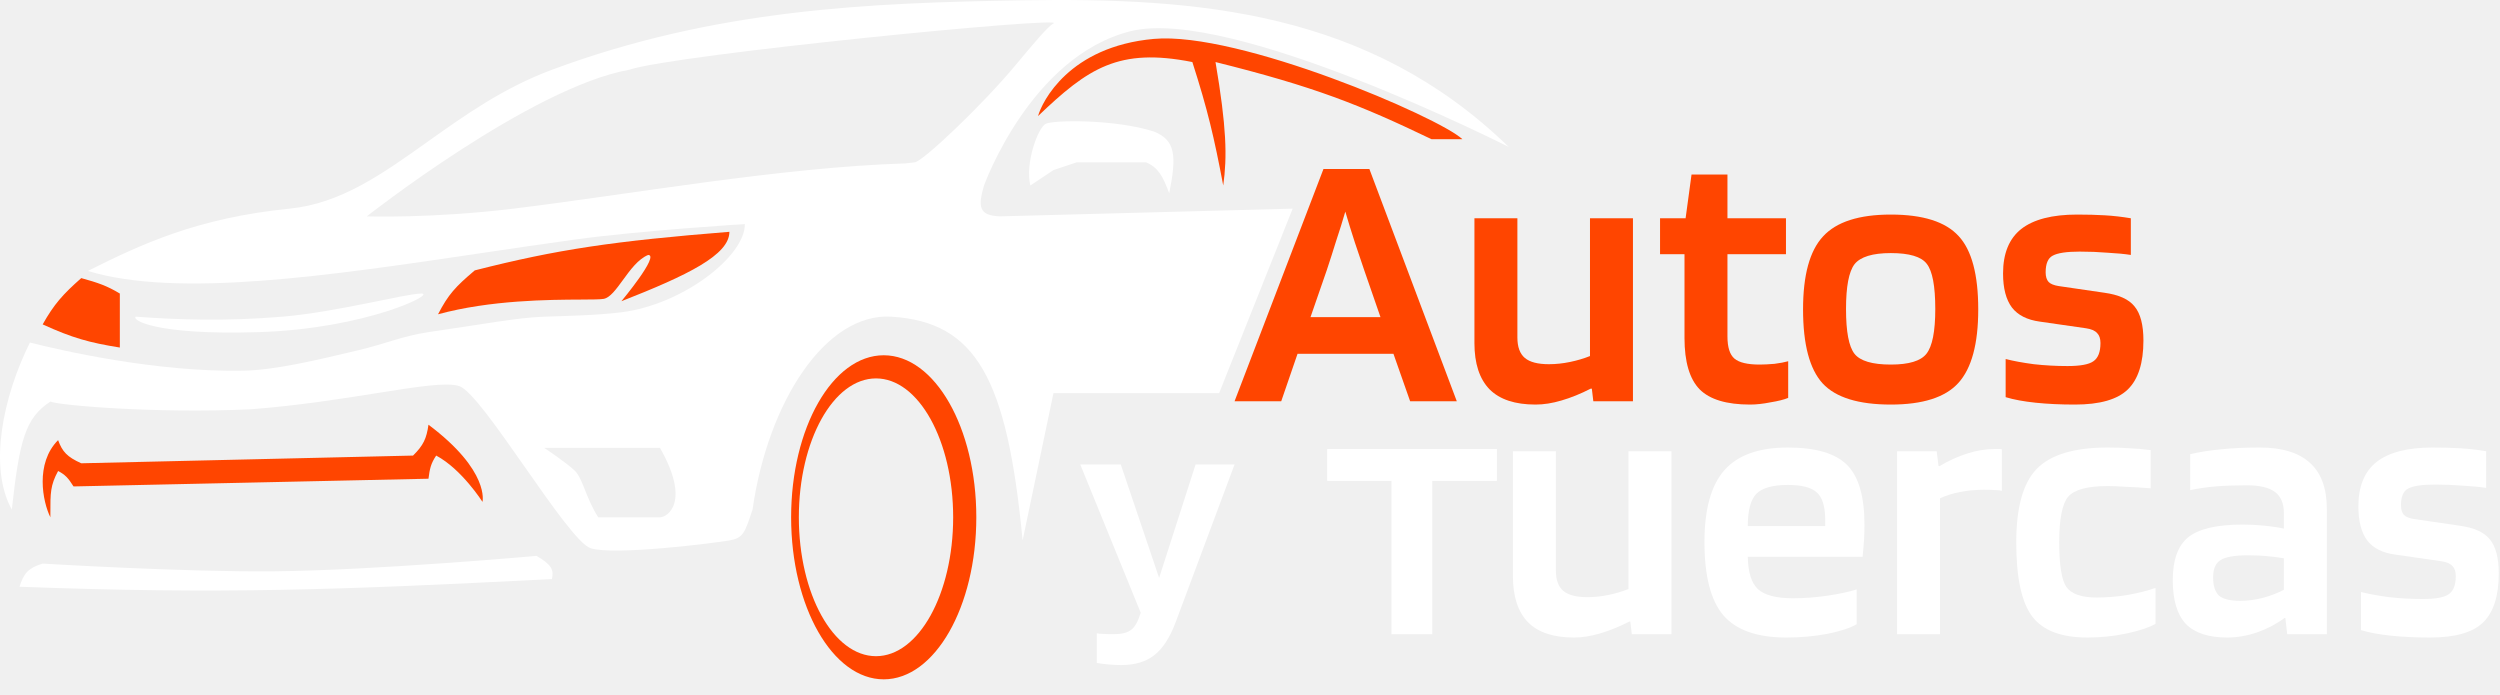
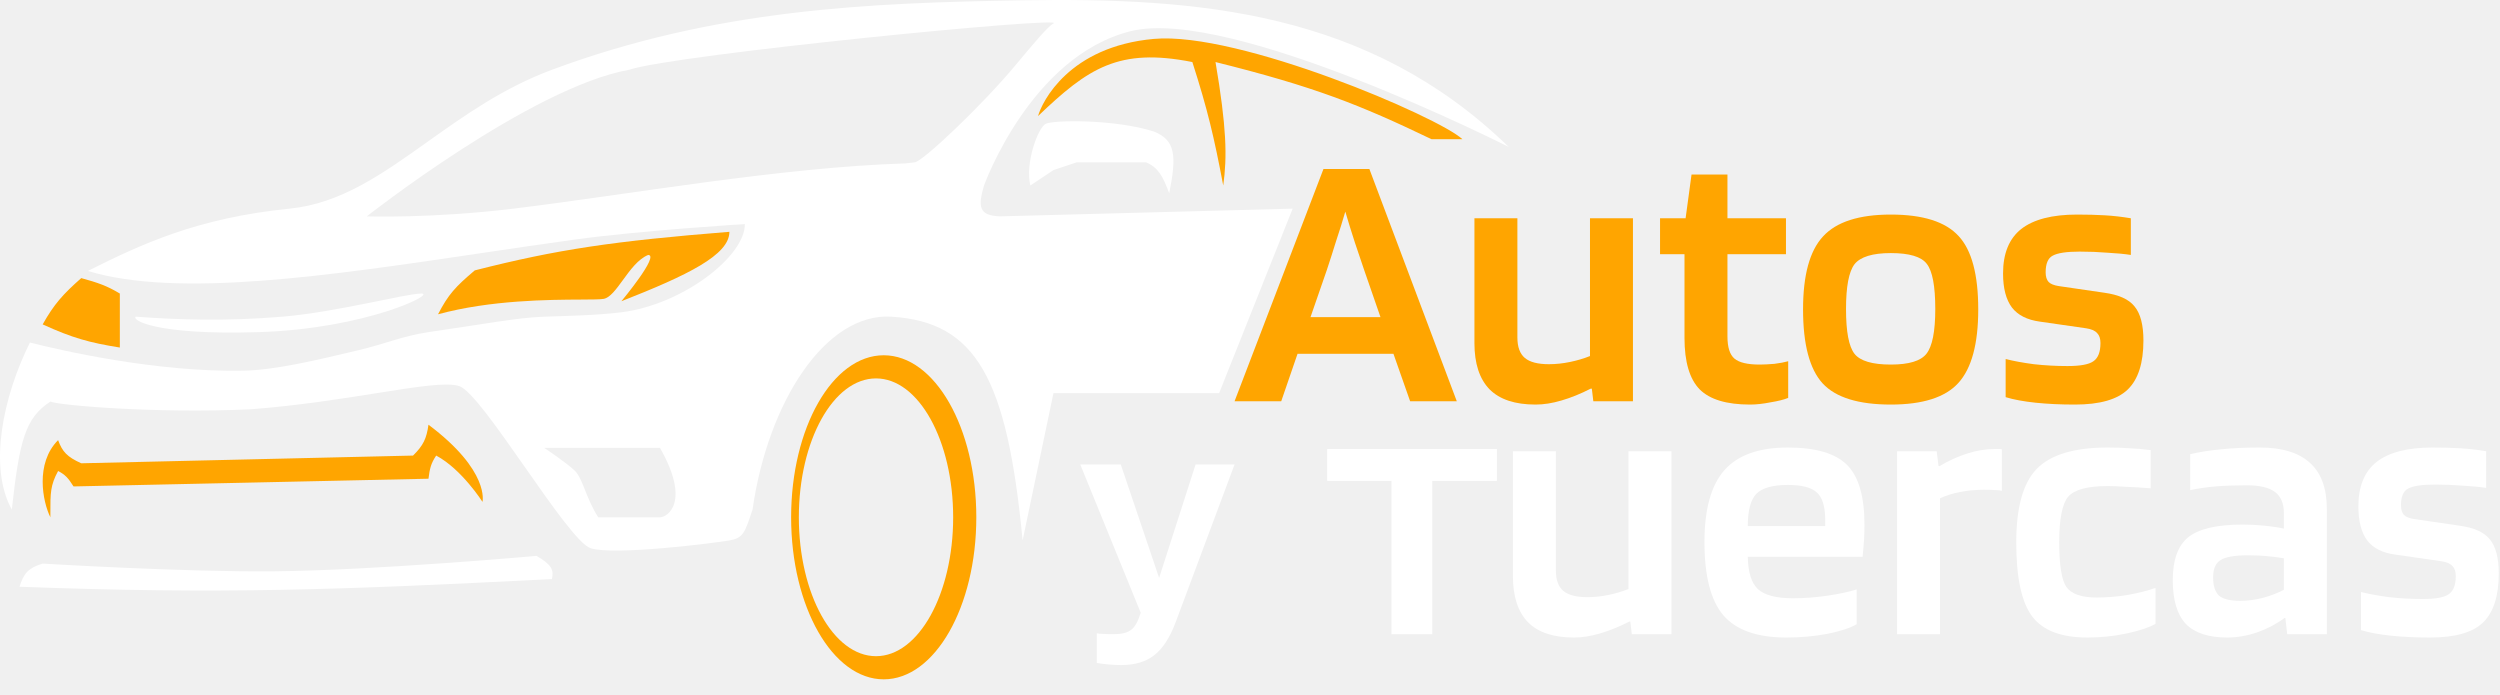
<svg xmlns="http://www.w3.org/2000/svg" width="162" height="45" viewBox="0 0 162 45" fill="none">
-   <path d="M134.766 16.304C133.918 16.304 133.334 16.392 133.014 16.568C132.71 16.728 132.558 17.088 132.558 17.648C132.558 17.92 132.622 18.128 132.75 18.272C132.878 18.4 133.094 18.488 133.398 18.536L136.35 18.968C137.294 19.096 137.95 19.392 138.318 19.856C138.702 20.32 138.894 21.056 138.894 22.064C138.894 23.52 138.558 24.576 137.886 25.232C137.214 25.888 136.07 26.216 134.454 26.216C133.526 26.216 132.678 26.176 131.91 26.096C131.142 26.016 130.494 25.896 129.966 25.736V23.264C130.462 23.392 131.07 23.504 131.79 23.6C132.51 23.68 133.238 23.72 133.974 23.72C134.806 23.72 135.366 23.616 135.654 23.408C135.958 23.2 136.11 22.808 136.11 22.232C136.11 21.944 136.038 21.728 135.894 21.584C135.75 21.424 135.51 21.32 135.174 21.272L132.174 20.84C131.358 20.728 130.758 20.424 130.374 19.928C129.99 19.416 129.798 18.68 129.798 17.72C129.798 16.424 130.19 15.464 130.974 14.84C131.774 14.216 132.982 13.904 134.598 13.904C135.254 13.904 135.854 13.92 136.398 13.952C136.942 13.984 137.502 14.048 138.078 14.144V16.52C137.662 16.456 137.158 16.408 136.566 16.376C135.99 16.328 135.39 16.304 134.766 16.304Z" fill="#FF4500" />
-   <path d="M128.19 20.048C128.19 22.288 127.758 23.88 126.894 24.824C126.046 25.752 124.59 26.216 122.526 26.216C120.43 26.216 118.958 25.76 118.11 24.848C117.262 23.92 116.838 22.32 116.838 20.048C116.838 17.824 117.27 16.248 118.134 15.32C118.998 14.376 120.462 13.904 122.526 13.904C124.606 13.904 126.07 14.368 126.918 15.296C127.766 16.208 128.19 17.792 128.19 20.048ZM119.622 20.024C119.622 21.496 119.806 22.464 120.174 22.928C120.542 23.392 121.326 23.624 122.526 23.624C123.694 23.624 124.462 23.392 124.83 22.928C125.214 22.448 125.406 21.48 125.406 20.024C125.406 18.536 125.222 17.56 124.854 17.096C124.502 16.632 123.726 16.4 122.526 16.4C121.342 16.4 120.558 16.64 120.174 17.12C119.806 17.6 119.622 18.568 119.622 20.024Z" fill="#FF4500" />
-   <path d="M115.875 23.408V25.784C115.603 25.896 115.219 25.992 114.723 26.072C114.243 26.168 113.803 26.216 113.403 26.216C111.883 26.216 110.795 25.888 110.139 25.232C109.483 24.56 109.155 23.448 109.155 21.896V16.472H107.571V14.144H109.227L109.611 11.312H111.939V14.144H115.731V16.472H111.939V21.8C111.939 22.504 112.091 22.984 112.395 23.24C112.699 23.496 113.243 23.624 114.027 23.624C114.299 23.624 114.619 23.608 114.987 23.576C115.355 23.528 115.651 23.472 115.875 23.408Z" fill="#FF4500" />
-   <path d="M99.503 26.216C98.175 26.216 97.183 25.888 96.527 25.232C95.871 24.56 95.543 23.56 95.543 22.232V14.144H98.327V21.872C98.327 22.48 98.487 22.92 98.807 23.192C99.127 23.464 99.647 23.6 100.367 23.6C100.815 23.6 101.271 23.552 101.735 23.456C102.199 23.36 102.631 23.232 103.031 23.072V14.144H105.815V26H103.247L103.151 25.184H103.079C102.423 25.52 101.791 25.776 101.183 25.952C100.591 26.128 100.031 26.216 99.503 26.216Z" fill="#FF4500" />
-   <path d="M83.024 26H80L85.76 10.952H88.736L94.4 26H91.376L90.296 22.928H84.08L83.024 26ZM87.176 13.712C87 14.32 86.8 14.96 86.576 15.632C86.368 16.304 86.168 16.928 85.976 17.504L84.92 20.552H89.456L88.4 17.504C88.224 16.992 88.024 16.4 87.8 15.728C87.576 15.04 87.368 14.368 87.176 13.712Z" fill="#FF4500" />
+   <path d="M134.766 16.304C133.918 16.304 133.334 16.392 133.014 16.568C132.71 16.728 132.558 17.088 132.558 17.648C132.558 17.92 132.622 18.128 132.75 18.272C132.878 18.4 133.094 18.488 133.398 18.536L136.35 18.968C137.294 19.096 137.95 19.392 138.318 19.856C138.702 20.32 138.894 21.056 138.894 22.064C138.894 23.52 138.558 24.576 137.886 25.232C137.214 25.888 136.07 26.216 134.454 26.216C133.526 26.216 132.678 26.176 131.91 26.096C131.142 26.016 130.494 25.896 129.966 25.736V23.264C130.462 23.392 131.07 23.504 131.79 23.6C132.51 23.68 133.238 23.72 133.974 23.72C134.806 23.72 135.366 23.616 135.654 23.408C135.958 23.2 136.11 22.808 136.11 22.232C136.11 21.944 136.038 21.728 135.894 21.584C135.75 21.424 135.51 21.32 135.174 21.272L132.174 20.84C131.358 20.728 130.758 20.424 130.374 19.928C129.99 19.416 129.798 18.68 129.798 17.72C129.798 16.424 130.19 15.464 130.974 14.84C131.774 14.216 132.982 13.904 134.598 13.904C135.254 13.904 135.854 13.92 136.398 13.952C136.942 13.984 137.502 14.048 138.078 14.144V16.52C137.662 16.456 137.158 16.408 136.566 16.376C135.99 16.328 135.39 16.304 134.766 16.304Z" fill="orange" />
+   <path d="M128.19 20.048C128.19 22.288 127.758 23.88 126.894 24.824C126.046 25.752 124.59 26.216 122.526 26.216C120.43 26.216 118.958 25.76 118.11 24.848C117.262 23.92 116.838 22.32 116.838 20.048C116.838 17.824 117.27 16.248 118.134 15.32C118.998 14.376 120.462 13.904 122.526 13.904C124.606 13.904 126.07 14.368 126.918 15.296C127.766 16.208 128.19 17.792 128.19 20.048ZM119.622 20.024C119.622 21.496 119.806 22.464 120.174 22.928C120.542 23.392 121.326 23.624 122.526 23.624C123.694 23.624 124.462 23.392 124.83 22.928C125.214 22.448 125.406 21.48 125.406 20.024C125.406 18.536 125.222 17.56 124.854 17.096C124.502 16.632 123.726 16.4 122.526 16.4C121.342 16.4 120.558 16.64 120.174 17.12C119.806 17.6 119.622 18.568 119.622 20.024Z" fill="orange" />
+   <path d="M115.875 23.408V25.784C115.603 25.896 115.219 25.992 114.723 26.072C114.243 26.168 113.803 26.216 113.403 26.216C111.883 26.216 110.795 25.888 110.139 25.232C109.483 24.56 109.155 23.448 109.155 21.896V16.472H107.571V14.144H109.227L109.611 11.312H111.939V14.144H115.731V16.472H111.939V21.8C111.939 22.504 112.091 22.984 112.395 23.24C112.699 23.496 113.243 23.624 114.027 23.624C114.299 23.624 114.619 23.608 114.987 23.576C115.355 23.528 115.651 23.472 115.875 23.408Z" fill="orange" />
+   <path d="M99.503 26.216C98.175 26.216 97.183 25.888 96.527 25.232C95.871 24.56 95.543 23.56 95.543 22.232V14.144H98.327V21.872C98.327 22.48 98.487 22.92 98.807 23.192C99.127 23.464 99.647 23.6 100.367 23.6C100.815 23.6 101.271 23.552 101.735 23.456C102.199 23.36 102.631 23.232 103.031 23.072V14.144H105.815V26H103.247L103.151 25.184H103.079C102.423 25.52 101.791 25.776 101.183 25.952C100.591 26.128 100.031 26.216 99.503 26.216Z" fill="orange" />
+   <path d="M83.024 26H80L85.76 10.952H88.736L94.4 26H91.376L90.296 22.928H84.08L83.024 26ZM87.176 13.712C87 14.32 86.8 14.96 86.576 15.632C86.368 16.304 86.168 16.928 85.976 17.504L84.92 20.552H89.456L88.4 17.504C88.224 16.992 88.024 16.4 87.8 15.728C87.576 15.04 87.368 14.368 87.176 13.712Z" fill="orange" />
  <path d="M157.791 31.4C156.943 31.4 156.359 31.488 156.039 31.664C155.735 31.824 155.583 32.184 155.583 32.744C155.583 33.016 155.647 33.224 155.775 33.368C155.903 33.496 156.119 33.584 156.423 33.632L159.375 34.064C160.319 34.192 160.975 34.488 161.343 34.952C161.727 35.416 161.919 36.152 161.919 37.16C161.919 38.616 161.583 39.672 160.911 40.328C160.239 40.984 159.095 41.312 157.479 41.312C156.551 41.312 155.703 41.272 154.935 41.192C154.167 41.112 153.519 40.992 152.991 40.832V38.36C153.487 38.488 154.095 38.6 154.815 38.696C155.535 38.776 156.263 38.816 156.999 38.816C157.831 38.816 158.391 38.712 158.679 38.504C158.983 38.296 159.135 37.904 159.135 37.328C159.135 37.04 159.063 36.824 158.919 36.68C158.775 36.52 158.535 36.416 158.199 36.368L155.199 35.936C154.383 35.824 153.783 35.52 153.399 35.024C153.015 34.512 152.823 33.776 152.823 32.816C152.823 31.52 153.215 30.56 153.999 29.936C154.799 29.312 156.007 29 157.623 29C158.279 29 158.879 29.016 159.423 29.048C159.967 29.08 160.527 29.144 161.103 29.24V31.616C160.687 31.552 160.183 31.504 159.591 31.472C159.015 31.424 158.415 31.4 157.791 31.4Z" fill="white" />
  <path d="M144.323 41.312C143.107 41.312 142.211 41.016 141.635 40.424C141.075 39.816 140.795 38.872 140.795 37.592C140.795 36.28 141.131 35.352 141.803 34.808C142.491 34.264 143.667 33.992 145.331 33.992C145.795 33.992 146.267 34.016 146.747 34.064C147.227 34.112 147.643 34.176 147.995 34.256V33.248C147.995 32.624 147.803 32.168 147.419 31.88C147.035 31.592 146.427 31.448 145.595 31.448C144.843 31.448 144.171 31.472 143.579 31.52C143.003 31.568 142.451 31.648 141.923 31.76V29.432C142.531 29.288 143.187 29.184 143.891 29.12C144.611 29.04 145.459 29 146.435 29C147.891 29 148.979 29.336 149.699 30.008C150.419 30.664 150.779 31.656 150.779 32.984V41.096H148.211L148.091 40.04H148.043C147.531 40.424 146.939 40.736 146.267 40.976C145.611 41.2 144.963 41.312 144.323 41.312ZM145.667 35.984C144.803 35.984 144.211 36.088 143.891 36.296C143.571 36.488 143.411 36.864 143.411 37.424C143.411 37.968 143.539 38.36 143.795 38.6C144.067 38.824 144.523 38.936 145.163 38.936C145.627 38.936 146.115 38.872 146.627 38.744C147.155 38.6 147.611 38.424 147.995 38.216V36.176C147.611 36.112 147.227 36.064 146.843 36.032C146.475 36 146.083 35.984 145.667 35.984Z" fill="white" />
  <path d="M139.677 38.096V40.424C139.261 40.664 138.637 40.872 137.805 41.048C136.989 41.224 136.141 41.312 135.261 41.312C133.565 41.312 132.373 40.856 131.685 39.944C130.997 39.032 130.653 37.432 130.653 35.144C130.653 32.888 131.093 31.304 131.973 30.392C132.869 29.464 134.405 29 136.581 29C137.109 29 137.581 29.016 137.997 29.048C138.429 29.064 138.885 29.104 139.365 29.168V31.64C138.741 31.592 138.197 31.56 137.733 31.544C137.269 31.512 136.885 31.496 136.581 31.496C135.269 31.496 134.413 31.728 134.013 32.192C133.629 32.656 133.437 33.64 133.437 35.144C133.437 36.6 133.589 37.56 133.893 38.024C134.213 38.488 134.869 38.72 135.861 38.72C136.517 38.72 137.189 38.664 137.877 38.552C138.581 38.424 139.181 38.272 139.677 38.096Z" fill="white" />
  <path d="M125.713 41.096H122.929V29.24H125.497L125.617 30.2H125.689C126.281 29.848 126.881 29.576 127.489 29.384C128.097 29.192 128.689 29.096 129.265 29.096C129.425 29.096 129.529 29.096 129.577 29.096C129.641 29.096 129.689 29.104 129.721 29.12V31.808C129.625 31.776 129.497 31.76 129.337 31.76C129.193 31.744 128.937 31.736 128.569 31.736C128.009 31.736 127.489 31.784 127.009 31.88C126.529 31.976 126.097 32.112 125.713 32.288V41.096Z" fill="white" />
  <path d="M120.313 38.192V40.448C119.913 40.688 119.281 40.896 118.417 41.072C117.569 41.232 116.681 41.312 115.753 41.312C113.865 41.312 112.505 40.832 111.673 39.872C110.857 38.912 110.449 37.328 110.449 35.12C110.449 32.992 110.881 31.44 111.745 30.464C112.609 29.488 113.977 29 115.849 29C117.657 29 118.937 29.376 119.689 30.128C120.441 30.88 120.817 32.168 120.817 33.992C120.817 34.328 120.809 34.64 120.793 34.928C120.777 35.2 120.745 35.584 120.697 36.08H113.257C113.273 37.072 113.489 37.768 113.905 38.168C114.337 38.568 115.097 38.768 116.185 38.768C116.905 38.768 117.649 38.712 118.417 38.6C119.185 38.488 119.817 38.352 120.313 38.192ZM115.849 31.424C114.873 31.424 114.193 31.616 113.809 32C113.441 32.384 113.257 33.08 113.257 34.088H118.273V33.584C118.257 32.768 118.073 32.208 117.721 31.904C117.369 31.584 116.745 31.424 115.849 31.424Z" fill="white" />
  <path d="M101.997 41.312C100.669 41.312 99.677 40.984 99.021 40.328C98.365 39.656 98.037 38.656 98.037 37.328V29.24H100.821V36.968C100.821 37.576 100.981 38.016 101.301 38.288C101.621 38.56 102.141 38.696 102.861 38.696C103.309 38.696 103.765 38.648 104.229 38.552C104.693 38.456 105.125 38.328 105.525 38.168V29.24H108.309V41.096H105.741L105.645 40.28H105.573C104.917 40.616 104.285 40.872 103.677 41.048C103.085 41.224 102.525 41.312 101.997 41.312Z" fill="white" />
  <path d="M97 29.096V31.163H92.812V41.096H90.166V31.163H86V29.096H97Z" fill="white" />
  <path d="M72.182 41.094C72.68 41.094 73.05 41.002 73.293 40.817C73.535 40.645 73.744 40.275 73.919 39.707L70 30.096H72.626L75.111 37.448L77.475 30.096H80L76.182 40.322C75.805 41.326 75.34 42.039 74.788 42.462C74.249 42.885 73.535 43.096 72.647 43.096C72.377 43.096 72.101 43.083 71.818 43.056C71.535 43.03 71.286 42.997 71.071 42.957V41.035C71.178 41.061 71.306 41.075 71.454 41.075C71.603 41.088 71.845 41.094 72.182 41.094Z" fill="white" />
  <path fill-rule="evenodd" clip-rule="evenodd" d="M27.716 9.18C24.779 11.271 22.085 13.189 18.766 13.521C12.766 14.121 9.124 15.842 5.766 17.521C5.742 17.533 5.718 17.546 5.694 17.558C11.508 19.324 21.276 17.874 31.254 16.392C33.259 16.094 35.273 15.795 37.265 15.521C41.538 14.932 48.265 14.521 48.265 14.521C48.295 16.582 44.268 19.736 40.268 20.236C38.642 20.439 36.489 20.479 35.265 20.521C33.48 20.582 31.265 21.021 27.765 21.521C25.994 21.796 25.084 22.251 23.208 22.698C20.477 23.349 17.819 23.982 15.765 24.021C10.107 24.128 3.945 22.705 1.938 22.197C0.194 25.706 -0.765 30.267 0.765 33.021C1.265 28.521 1.636 27.084 3.266 26.021C3.741 26.259 10.085 26.811 16.265 26.521C19.362 26.281 22.161 25.835 24.423 25.474C27.053 25.056 28.959 24.752 29.765 25.021C30.515 25.271 32.265 27.771 34.015 30.271C35.765 32.771 37.515 35.271 38.265 35.521C39.765 36.021 46.363 35.179 47.265 35.021C48.151 34.866 48.261 34.533 48.738 33.102L48.765 33.021C49.765 26.021 53.51 20.257 57.765 20.521C63.265 20.862 65.265 24.521 66.265 35.021L68.265 25.474H79L83.765 13.521L64.765 14.021C63.46 13.954 63.349 13.432 63.765 12.021C63.765 12.021 66.765 3.646 73.265 2.021C79.765 0.396 97.765 9.521 97.765 9.521C88.686 0.708 77.614 -0.163 66.265 0.021C56.365 0.181 46.373 0.578 35.765 4.521C32.619 5.69 30.089 7.492 27.716 9.18ZM40.765 4.521C34.375 5.675 23.765 14.021 23.765 14.021C23.765 14.021 27.955 14.165 33.265 13.521C40.622 12.628 50.588 10.84 58.655 10.589C58.781 10.585 59.143 10.525 59.265 10.521C59.765 10.5 63.631 6.833 65.796 4.236C66.969 2.829 67.914 1.696 68.265 1.521C69.265 1.021 43.765 3.521 40.765 4.521ZM42.765 29.021H35.265C35.265 29.021 36.765 30.021 37.265 30.521C37.515 30.771 37.695 31.219 37.909 31.755C38.124 32.291 38.374 32.915 38.765 33.521H42.765C43.265 33.521 44.765 32.521 42.765 29.021ZM66.765 12.021C66.417 10.558 67.265 8.271 67.765 8.021C68.265 7.771 72.257 7.718 74.765 8.521C76.18 9.081 76.256 10.096 75.765 12.521C75.34 11.397 75.059 10.86 74.265 10.521H71.765H69.765L68.265 11.021L66.765 12.021ZM1.265 38.021C14.355 38.511 22.005 38.229 35.765 37.521C35.904 36.911 35.727 36.58 34.765 36.021C34.765 36.021 24.415 36.955 17.765 37.021C11.904 37.078 2.765 36.521 2.765 36.521C1.826 36.804 1.532 37.164 1.265 38.021Z" fill="white" />
  <path d="M16.804 21.521C23.698 21.301 28.304 19.021 27.304 19.021C26.304 19.021 21.851 20.221 18.298 20.521C14.603 20.832 11.456 20.718 8.804 20.521C8.497 20.69 9.91 21.74 16.804 21.521Z" fill="white" />
-   <path fill-rule="evenodd" clip-rule="evenodd" d="M67.265 7.521C70.516 4.412 72.49 3.074 77.265 4.021C78.263 7.136 78.673 8.89 79.265 12.021C79.528 10.159 79.482 8.244 78.765 4.021C85.179 5.619 88.084 6.774 92.765 9.021H94.765C93.248 7.592 80.265 2.021 74.765 2.521C69.265 3.021 67.521 6.599 67.265 7.521ZM30.765 17.521C29.501 18.589 29.048 19.086 28.384 20.366C31.788 19.44 35.571 19.422 37.651 19.412C38.379 19.409 38.898 19.406 39.12 19.366C39.53 19.292 39.926 18.749 40.363 18.148C40.836 17.498 41.358 16.781 42.001 16.521C42.765 16.521 40.265 19.521 40.265 19.521C44.569 17.831 47.265 16.521 47.265 15.021C39.77 15.622 36.128 16.156 30.765 17.521ZM2.765 21.021C4.701 21.904 5.795 22.205 7.765 22.521V19.021C6.934 18.521 6.358 18.323 5.265 18.021C4.068 19.076 3.496 19.721 2.765 21.021ZM57.265 44.021C60.579 44.021 63.265 39.32 63.265 33.521C63.265 27.722 60.579 23.021 57.265 23.021C53.951 23.021 51.265 27.722 51.265 33.521C51.265 39.32 53.951 44.021 57.265 44.021ZM56.765 42.521C59.527 42.521 61.765 38.491 61.765 33.521C61.765 28.55 59.527 24.521 56.765 24.521C54.004 24.521 51.765 28.55 51.765 33.521C51.765 38.491 54.004 42.521 56.765 42.521ZM3.265 33.521C2.765 32.521 2.265 30.021 3.765 28.521C4.039 29.267 4.345 29.607 5.265 30.021L26.765 29.521C27.434 28.864 27.64 28.417 27.765 27.521C31.765 30.521 31.265 32.521 31.265 32.521C31.265 32.521 29.924 30.404 28.265 29.521C27.905 30.059 27.85 30.382 27.765 31.021L16.265 31.271L4.765 31.521C4.415 30.96 4.206 30.75 3.765 30.521C3.262 31.446 3.263 31.953 3.265 33.239C3.265 33.329 3.265 33.423 3.265 33.521Z" fill="#FF4500" />
+   <path fill-rule="evenodd" clip-rule="evenodd" d="M67.265 7.521C70.516 4.412 72.49 3.074 77.265 4.021C78.263 7.136 78.673 8.89 79.265 12.021C79.528 10.159 79.482 8.244 78.765 4.021C85.179 5.619 88.084 6.774 92.765 9.021H94.765C93.248 7.592 80.265 2.021 74.765 2.521C69.265 3.021 67.521 6.599 67.265 7.521ZM30.765 17.521C29.501 18.589 29.048 19.086 28.384 20.366C31.788 19.44 35.571 19.422 37.651 19.412C38.379 19.409 38.898 19.406 39.12 19.366C39.53 19.292 39.926 18.749 40.363 18.148C40.836 17.498 41.358 16.781 42.001 16.521C42.765 16.521 40.265 19.521 40.265 19.521C44.569 17.831 47.265 16.521 47.265 15.021C39.77 15.622 36.128 16.156 30.765 17.521ZM2.765 21.021C4.701 21.904 5.795 22.205 7.765 22.521V19.021C6.934 18.521 6.358 18.323 5.265 18.021C4.068 19.076 3.496 19.721 2.765 21.021ZM57.265 44.021C60.579 44.021 63.265 39.32 63.265 33.521C63.265 27.722 60.579 23.021 57.265 23.021C53.951 23.021 51.265 27.722 51.265 33.521C51.265 39.32 53.951 44.021 57.265 44.021ZM56.765 42.521C59.527 42.521 61.765 38.491 61.765 33.521C61.765 28.55 59.527 24.521 56.765 24.521C54.004 24.521 51.765 28.55 51.765 33.521C51.765 38.491 54.004 42.521 56.765 42.521ZM3.265 33.521C2.765 32.521 2.265 30.021 3.765 28.521C4.039 29.267 4.345 29.607 5.265 30.021L26.765 29.521C27.434 28.864 27.64 28.417 27.765 27.521C31.765 30.521 31.265 32.521 31.265 32.521C31.265 32.521 29.924 30.404 28.265 29.521C27.905 30.059 27.85 30.382 27.765 31.021L16.265 31.271L4.765 31.521C4.415 30.96 4.206 30.75 3.765 30.521C3.262 31.446 3.263 31.953 3.265 33.239C3.265 33.329 3.265 33.423 3.265 33.521Z" fill="orange" />
</svg>
